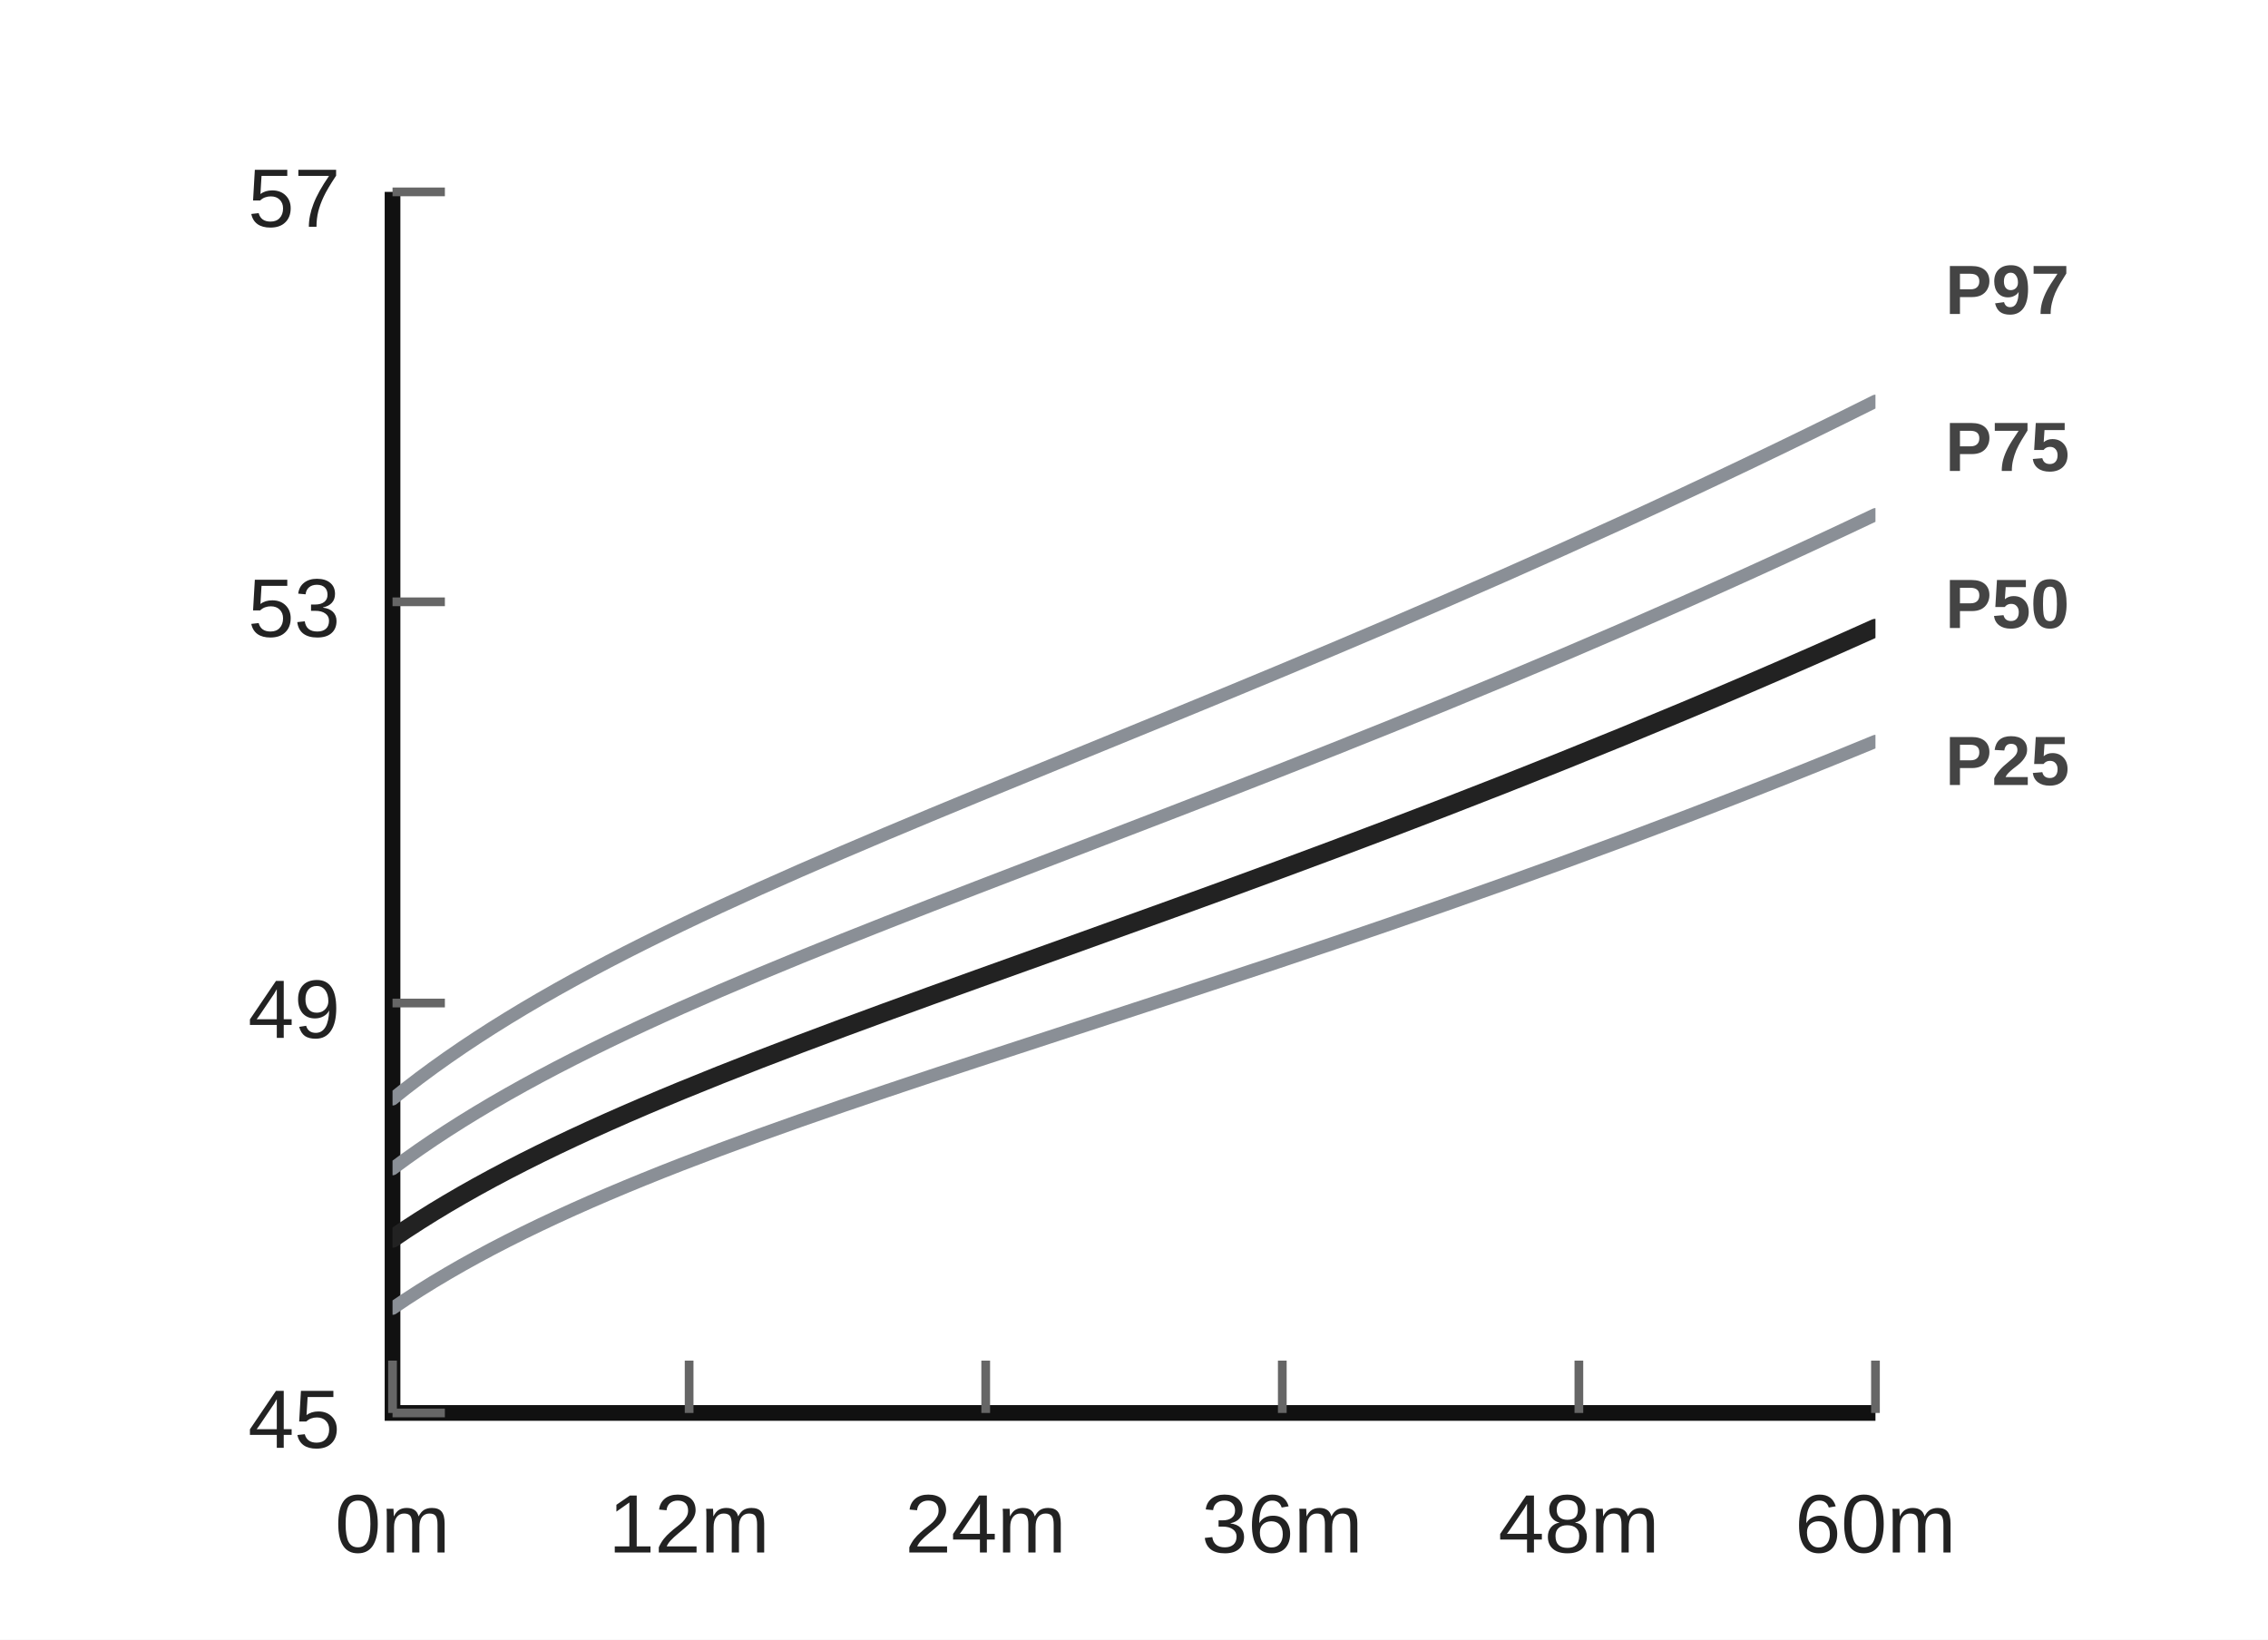
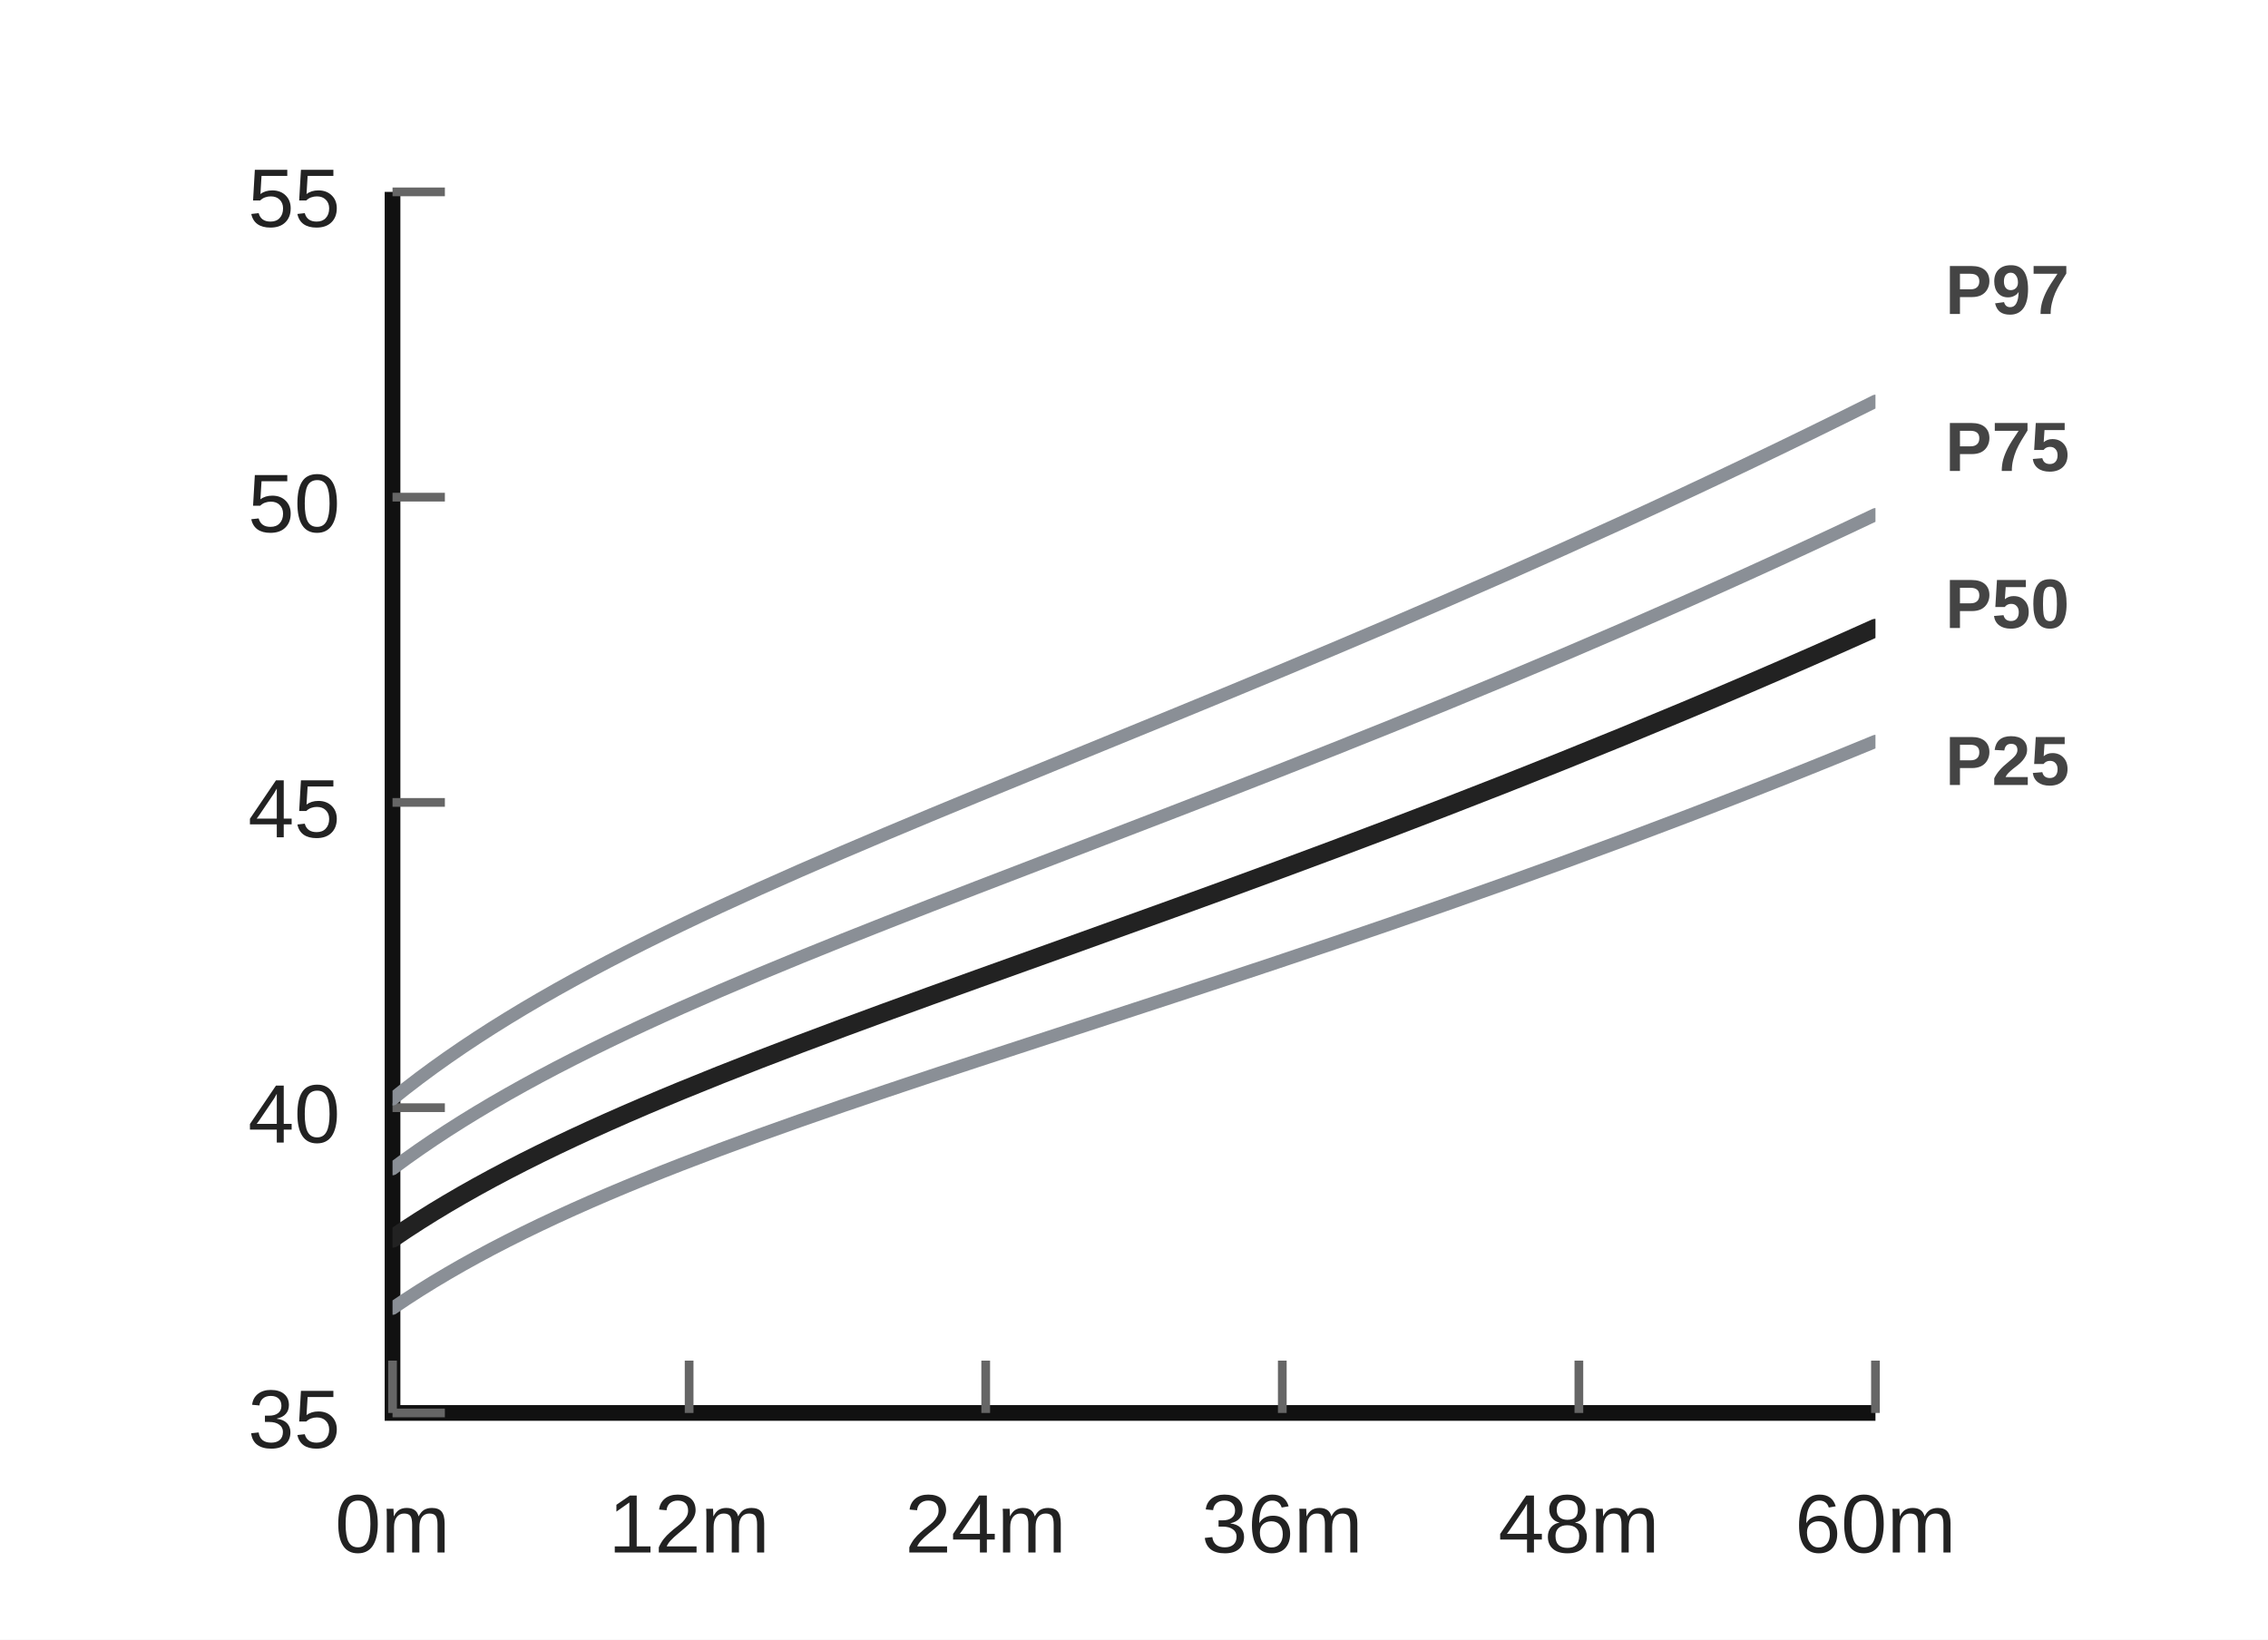
<svg xmlns="http://www.w3.org/2000/svg" viewBox="0 0 260 188" role="img" aria-label="WHO Boys Head Circumference 0-5 years">
  <style>
    .axis { stroke: #111; stroke-width: 1.8; fill: none; }
    .tick { stroke: #666; stroke-width: 1; }
    .label { fill: #222; font: 9.5px Arial, sans-serif; text-anchor: middle; }
    .ylabel { fill: #222; font: 9.5px Arial, sans-serif; text-anchor: end; }
    .curve { fill: none; stroke: #8a8f96; stroke-width: 1.5; stroke-linecap: round; }
    .median { fill: none; stroke: #222; stroke-width: 2.1; stroke-linecap: round; }
    .percentile { fill: #444; font: 700 8px Arial, sans-serif; }
  </style>
  <rect x="0" y="0" width="260" height="188" fill="#fff" />
  <defs>
    <clipPath id="clip-boys-head-0-5-minimal-svg-0">
      <rect x="45" y="22" width="170" height="140" />
    </clipPath>
  </defs>
  <path class="axis" d="M45 22 V162 H215" />
  <path class="tick" d="M45 162 V156" />
  <text class="label" x="45" y="178">0m</text>
  <path class="tick" d="M79 162 V156" />
  <text class="label" x="79" y="178">12m</text>
  <path class="tick" d="M113 162 V156" />
  <text class="label" x="113" y="178">24m</text>
  <path class="tick" d="M147 162 V156" />
  <text class="label" x="147" y="178">36m</text>
  <path class="tick" d="M181 162 V156" />
  <text class="label" x="181" y="178">48m</text>
  <path class="tick" d="M215 162 V156" />
  <text class="label" x="215" y="178">60m</text>
  <path class="tick" d="M45 22 H51" />
-   <text class="ylabel" x="39" y="26">57</text>
-   <path class="tick" d="M45 69 H51" />
-   <text class="ylabel" x="39" y="73">53</text>
-   <path class="tick" d="M45 115 H51" />
-   <text class="ylabel" x="39" y="119">49</text>
+   <text class="ylabel" x="39" y="26">55</text>
+   <path class="tick" d="M45 57 H51" />
+   <text class="ylabel" x="39" y="61">50</text>
+   <path class="tick" d="M45 92 H51" />
+   <text class="ylabel" x="39" y="96">45</text>
+   <path class="tick" d="M45 127 H51" />
+   <text class="ylabel" x="39" y="131">40</text>
  <path class="tick" d="M45 162 H51" />
-   <text class="ylabel" x="39" y="166">45</text>
+   <text class="ylabel" x="39" y="166">35</text>
  <g clip-path="url(#clip-boys-head-0-5-minimal-svg-0)">
    <path class="curve" d="M45 126 C77 100, 135 86, 215 46" />
    <path class="curve" d="M45 134 C77 110, 135 97, 215 59" />
    <path class="median" d="M45 142 C77 120, 135 108, 215 72" />
    <path class="curve" d="M45 150 C77 128, 135 118, 215 85" />
  </g>
  <text class="percentile" x="223" y="36">P97</text>
  <text class="percentile" x="223" y="54">P75</text>
  <text class="percentile" x="223" y="72">P50</text>
  <text class="percentile" x="223" y="90">P25</text>
</svg>
